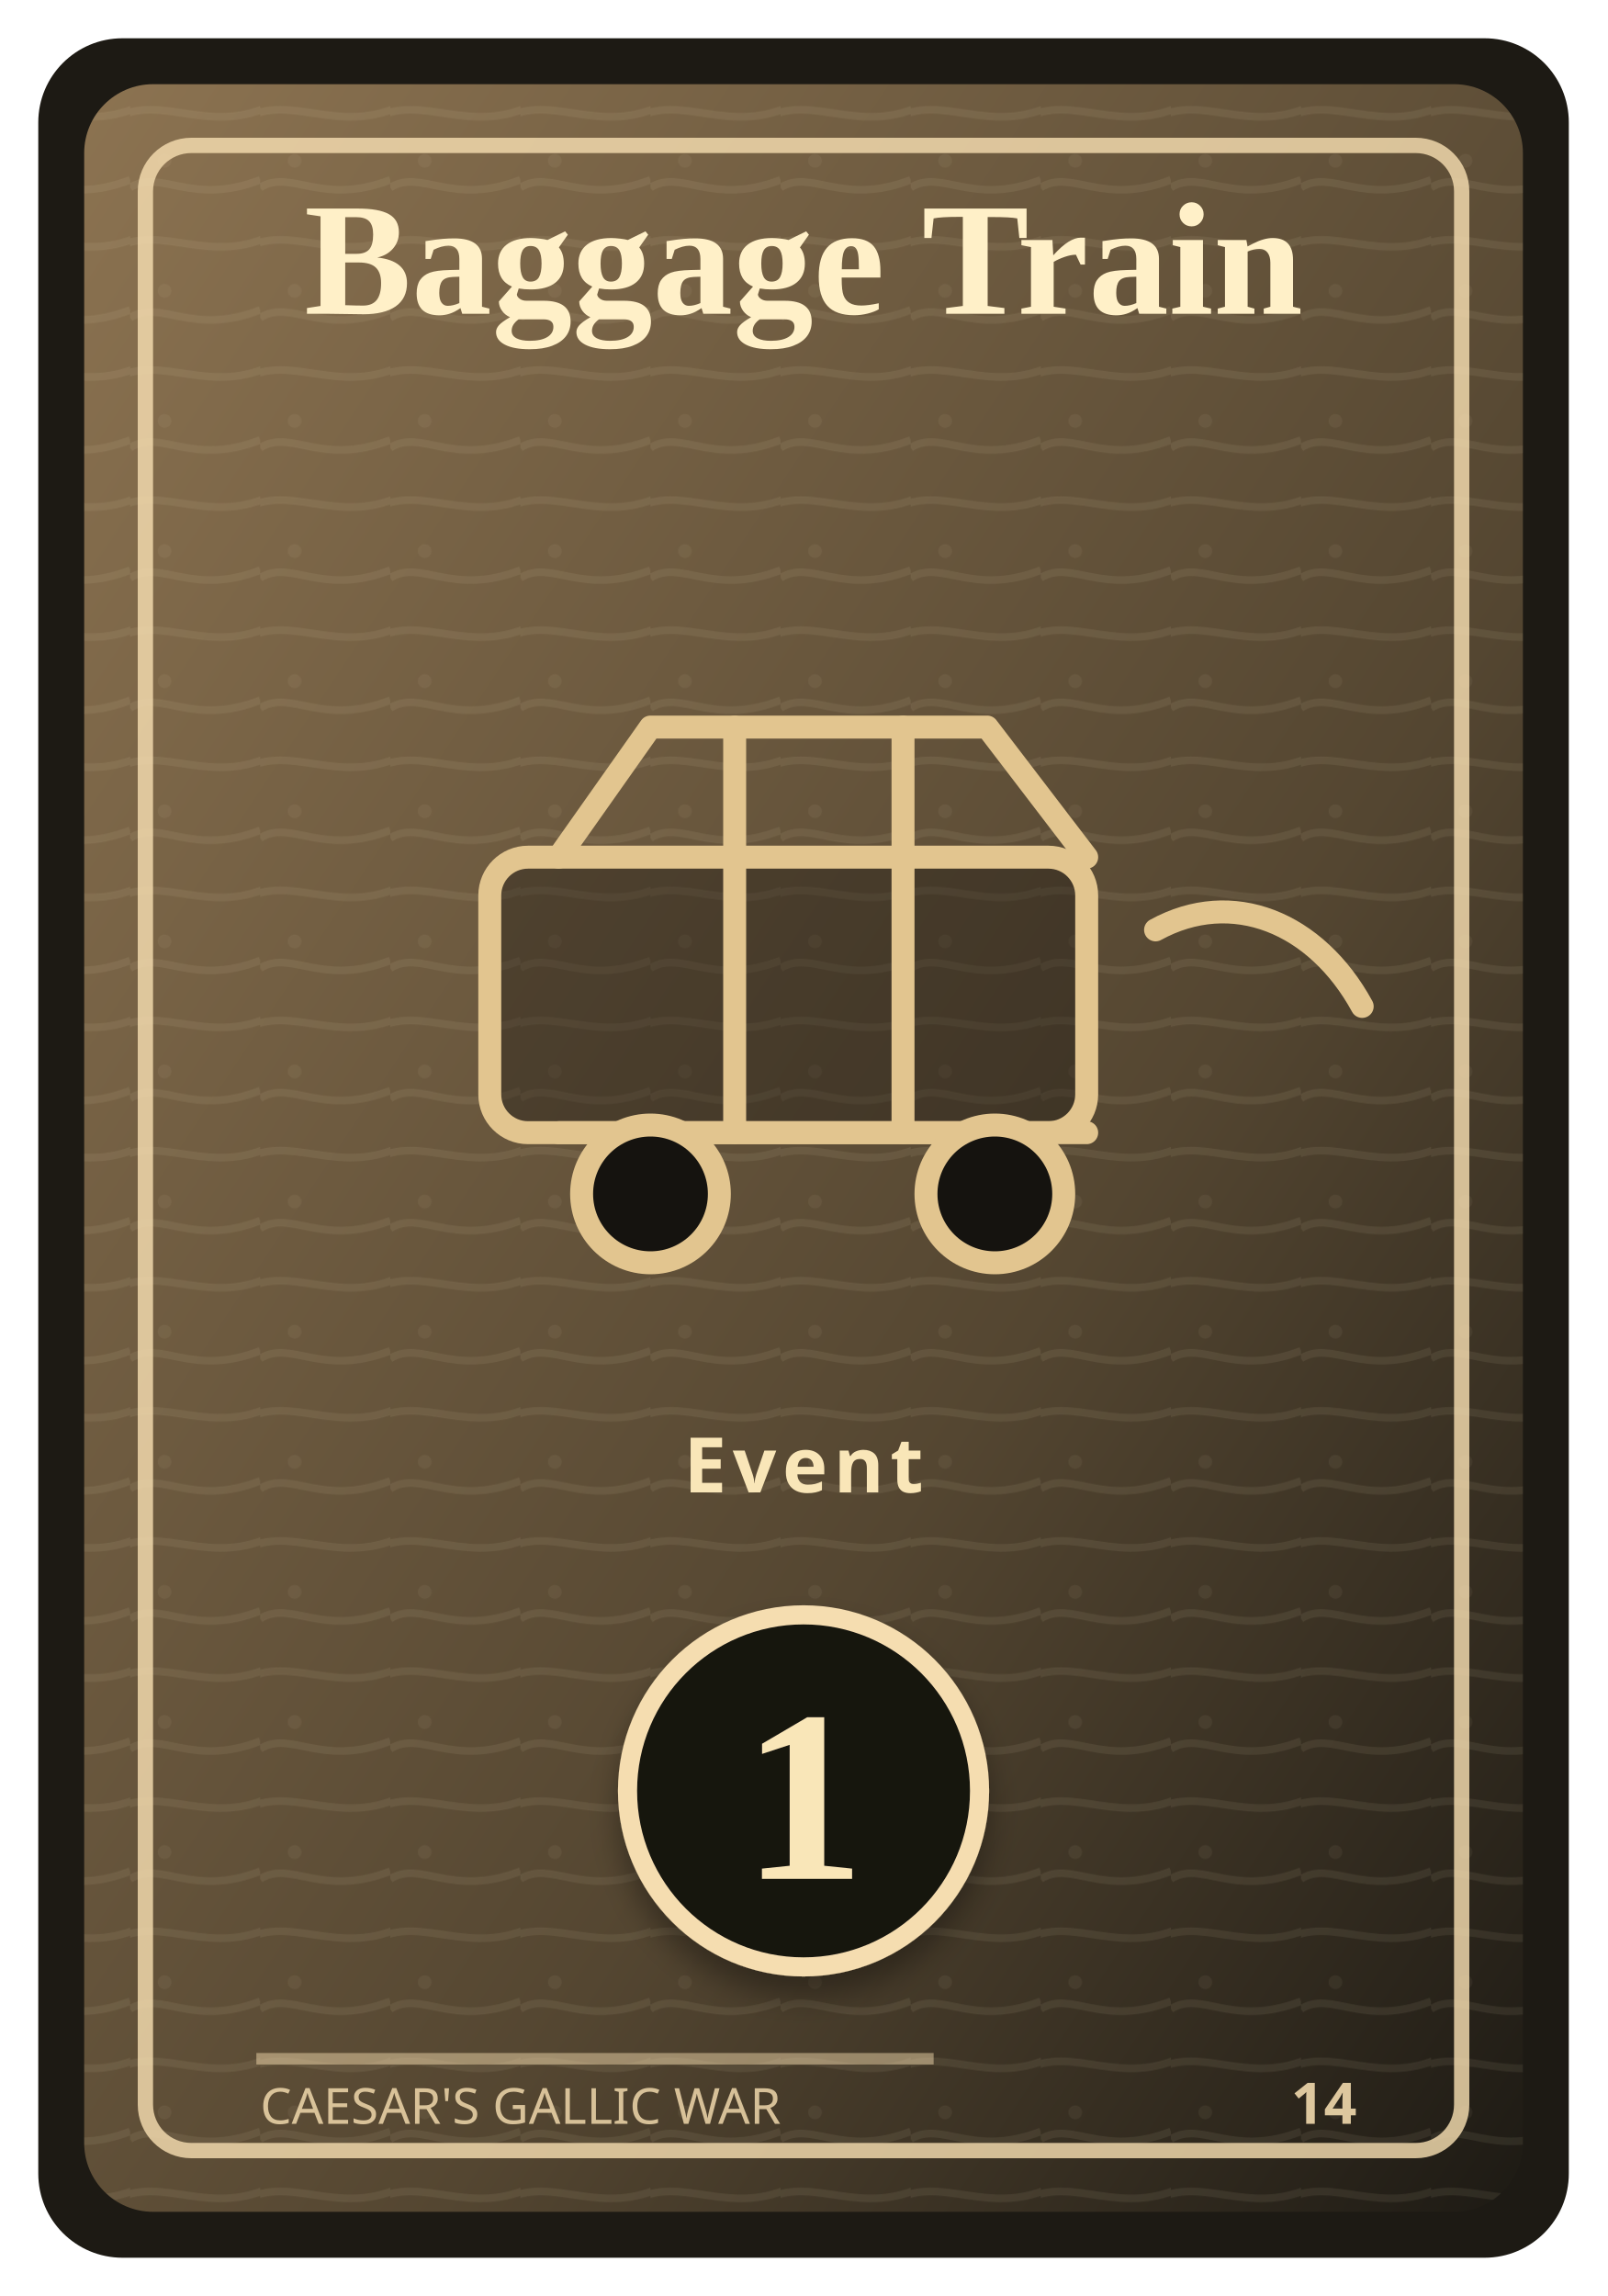
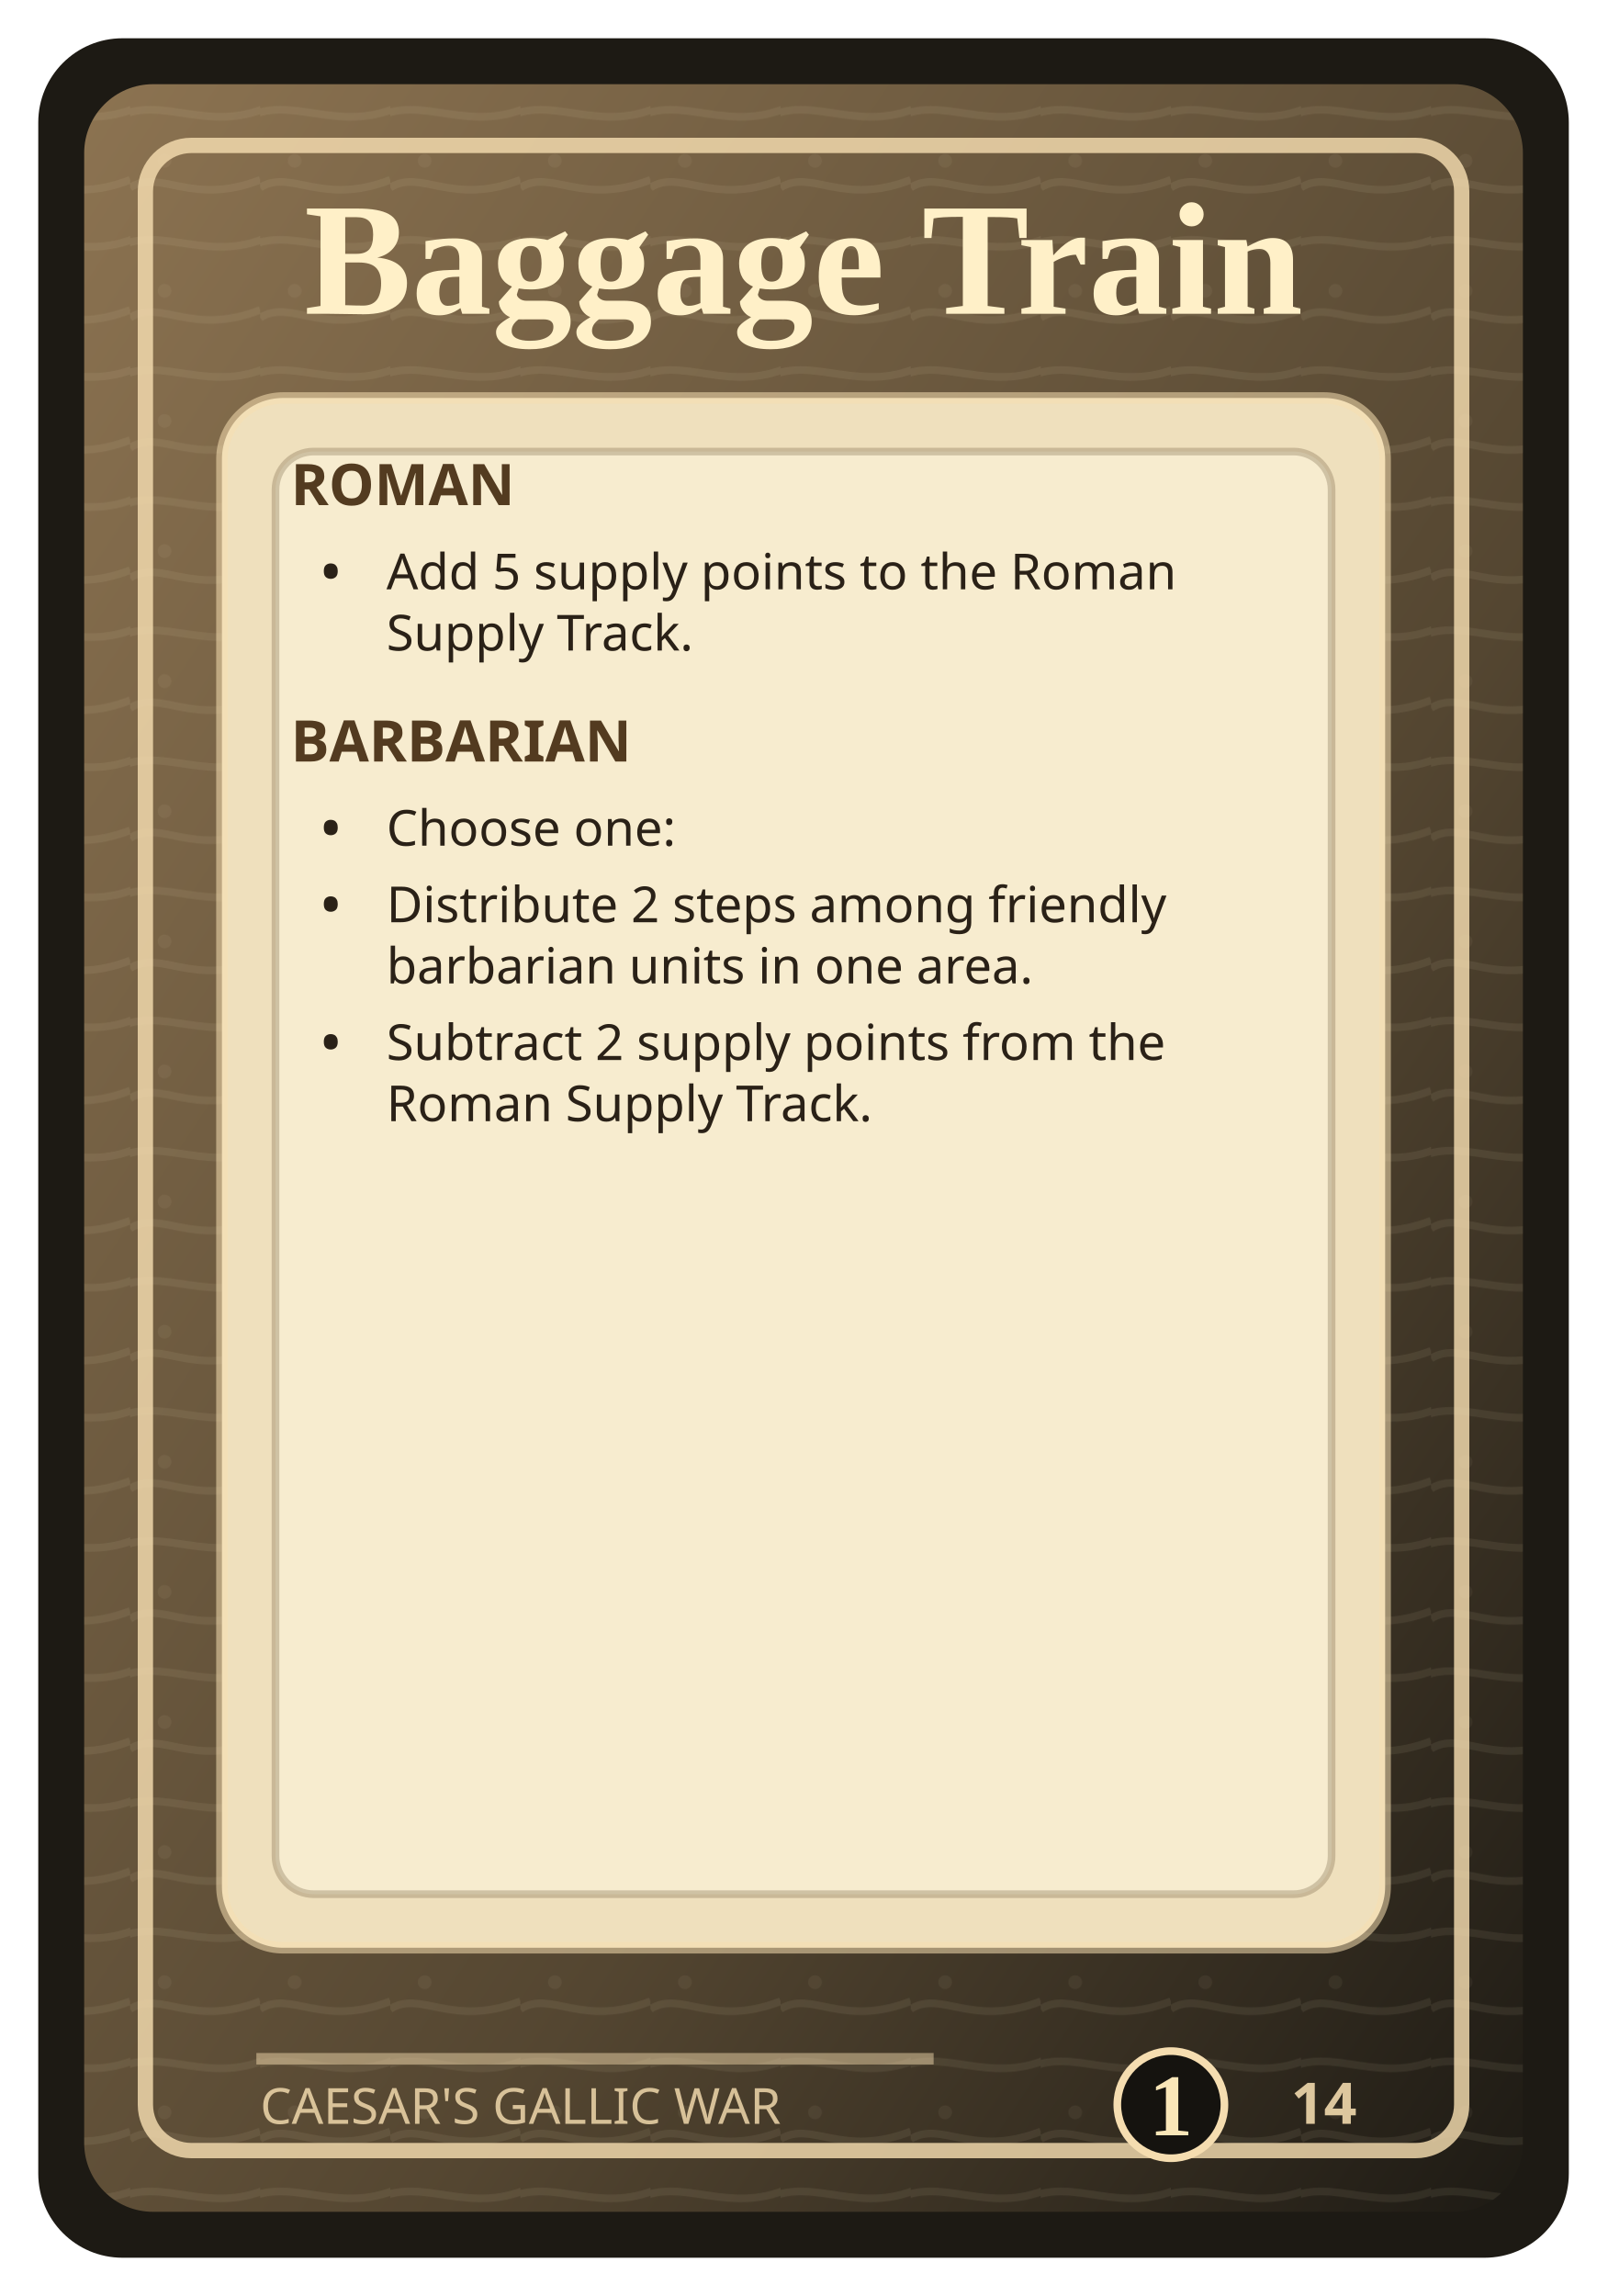
<svg xmlns="http://www.w3.org/2000/svg" width="420" height="600" viewBox="0 0 420 600" role="img" aria-labelledby="title desc">
  <defs>
    <linearGradient id="field" x1="0" y1="0" x2="1" y2="1">
      <stop offset="0" stop-color="#8c7351" />
      <stop offset="0.62" stop-color="#544631" />
      <stop offset="1" stop-color="#1d1a14" />
    </linearGradient>
    <pattern id="grain" width="34" height="34" patternUnits="userSpaceOnUse">
      <path d="M0 15 C8 10 16 20 34 13 M-4 31 C8 24 21 36 38 27" fill="none" stroke="#f3e6c7" stroke-opacity="0.08" stroke-width="2" />
      <circle cx="9" cy="8" r="1.8" fill="#f3e6c7" fill-opacity="0.06" />
    </pattern>
    <filter id="shadow" x="-20%" y="-20%" width="140%" height="140%">
      <feDropShadow dx="0" dy="5" stdDeviation="4" flood-color="#000" flood-opacity="0.34" />
    </filter>
  </defs>
  <rect x="10" y="10" width="400" height="580" rx="22" fill="#1d1a14" />
  <rect x="22" y="22" width="376" height="556" rx="18" fill="url(#field)" />
  <rect x="22" y="22" width="376" height="556" rx="18" fill="url(#grain)" />
  <rect x="38" y="38" width="344" height="524" rx="12" fill="none" stroke="#f5ddb0" stroke-opacity="0.82" stroke-width="4" />
  <text x="210" y="82" text-anchor="middle" font-family="Georgia, 'Times New Roman', serif" font-size="42" font-weight="700" fill="#fff0c8">
    <tspan x="210" y="82">Baggage Train</tspan>
  </text>
-   <g transform="translate(70 122)" stroke="#e2c58f" stroke-width="6" stroke-linecap="round" stroke-linejoin="round" fill="none">
-     <rect x="58" y="102" width="156" height="72" rx="10" fill="#15130f" fill-opacity="0.35" />
-     <path d="M76 102 L100 68 H188 L214 102" />
-     <path d="M76 174 H214" />
-     <circle cx="100" cy="190" r="18" fill="#15130f" />
-     <circle cx="190" cy="190" r="18" fill="#15130f" />
-     <path d="M122 68 V174 M166 68 V174" />
-     <path d="M232 121 C252 110 274 119 286 141" />
-   </g>
-   <text x="210" y="390" text-anchor="middle" font-family="ui-sans-serif, system-ui, sans-serif" font-size="20" font-weight="800" fill="#f9e6b8" letter-spacing="1.6">Event</text>
-   <g filter="url(#shadow)">
-     <circle cx="210" cy="468" r="46" fill="#15130f" stroke="#f5ddb0" stroke-width="5" />
-     <text x="210" y="491" text-anchor="middle" font-family="Georgia, 'Times New Roman', serif" font-size="64" font-weight="700" fill="#f9e6b8">1</text>
-   </g>
+   <rect x="58" y="104" width="304" height="405" rx="16" fill="#efe0bd" stroke="#f5ddb0" stroke-opacity="0.55" stroke-width="3" />
+   <rect x="72" y="118" width="276" height="377" rx="10" fill="#f7edd0" fill-opacity="0.94" stroke="#533b20" stroke-opacity="0.24" stroke-width="2" />
+   <text x="76" y="132" font-family="ui-sans-serif, system-ui, sans-serif" font-size="15" font-weight="900" fill="#533b20">ROMAN</text>
+   <text x="84" y="154" font-family="ui-sans-serif, system-ui, sans-serif" font-size="13" font-weight="650" fill="#2a2117">•</text>
+   <text x="101" y="154" font-family="ui-sans-serif, system-ui, sans-serif" font-size="13" fill="#2a2117">Add 5 supply points to the Roman</text>
+   <text x="84" y="170" font-family="ui-sans-serif, system-ui, sans-serif" font-size="13" font-weight="650" fill="#2a2117" />
+   <text x="101" y="170" font-family="ui-sans-serif, system-ui, sans-serif" font-size="13" fill="#2a2117">Supply Track.</text>
+   <text x="76" y="199" font-family="ui-sans-serif, system-ui, sans-serif" font-size="15" font-weight="900" fill="#533b20">BARBARIAN</text>
+   <text x="84" y="221" font-family="ui-sans-serif, system-ui, sans-serif" font-size="13" font-weight="650" fill="#2a2117">•</text>
+   <text x="101" y="221" font-family="ui-sans-serif, system-ui, sans-serif" font-size="13" fill="#2a2117">Choose one:</text>
+   <text x="84" y="241" font-family="ui-sans-serif, system-ui, sans-serif" font-size="13" font-weight="650" fill="#2a2117">•</text>
+   <text x="101" y="241" font-family="ui-sans-serif, system-ui, sans-serif" font-size="13" fill="#2a2117">Distribute 2 steps among friendly</text>
+   <text x="84" y="257" font-family="ui-sans-serif, system-ui, sans-serif" font-size="13" font-weight="650" fill="#2a2117" />
+   <text x="101" y="257" font-family="ui-sans-serif, system-ui, sans-serif" font-size="13" fill="#2a2117">barbarian units in one area.</text>
+   <text x="84" y="277" font-family="ui-sans-serif, system-ui, sans-serif" font-size="13" font-weight="650" fill="#2a2117">•</text>
+   <text x="101" y="277" font-family="ui-sans-serif, system-ui, sans-serif" font-size="13" fill="#2a2117">Subtract 2 supply points from the</text>
+   <text x="84" y="293" font-family="ui-sans-serif, system-ui, sans-serif" font-size="13" font-weight="650" fill="#2a2117" />
+   <text x="101" y="293" font-family="ui-sans-serif, system-ui, sans-serif" font-size="13" fill="#2a2117">Roman Supply Track.</text>
  <path d="M67 538 H244" stroke="#f5ddb0" stroke-opacity="0.48" stroke-width="3" />
  <text x="68" y="555" font-family="ui-sans-serif, system-ui, sans-serif" font-size="13" fill="#f5ddb0" opacity="0.82">CAESAR'S GALLIC WAR</text>
+   <circle cx="306" cy="550" r="14" fill="#15130f" stroke="#f5ddb0" stroke-width="2" />
+   <text x="306" y="558" text-anchor="middle" font-family="Georgia, 'Times New Roman', serif" font-size="23" font-weight="700" fill="#f9e6b8">1</text>
  <text x="346" y="555" text-anchor="middle" font-family="ui-sans-serif, system-ui, sans-serif" font-size="15" font-weight="800" fill="#f5ddb0" opacity="0.88">14</text>
</svg>
